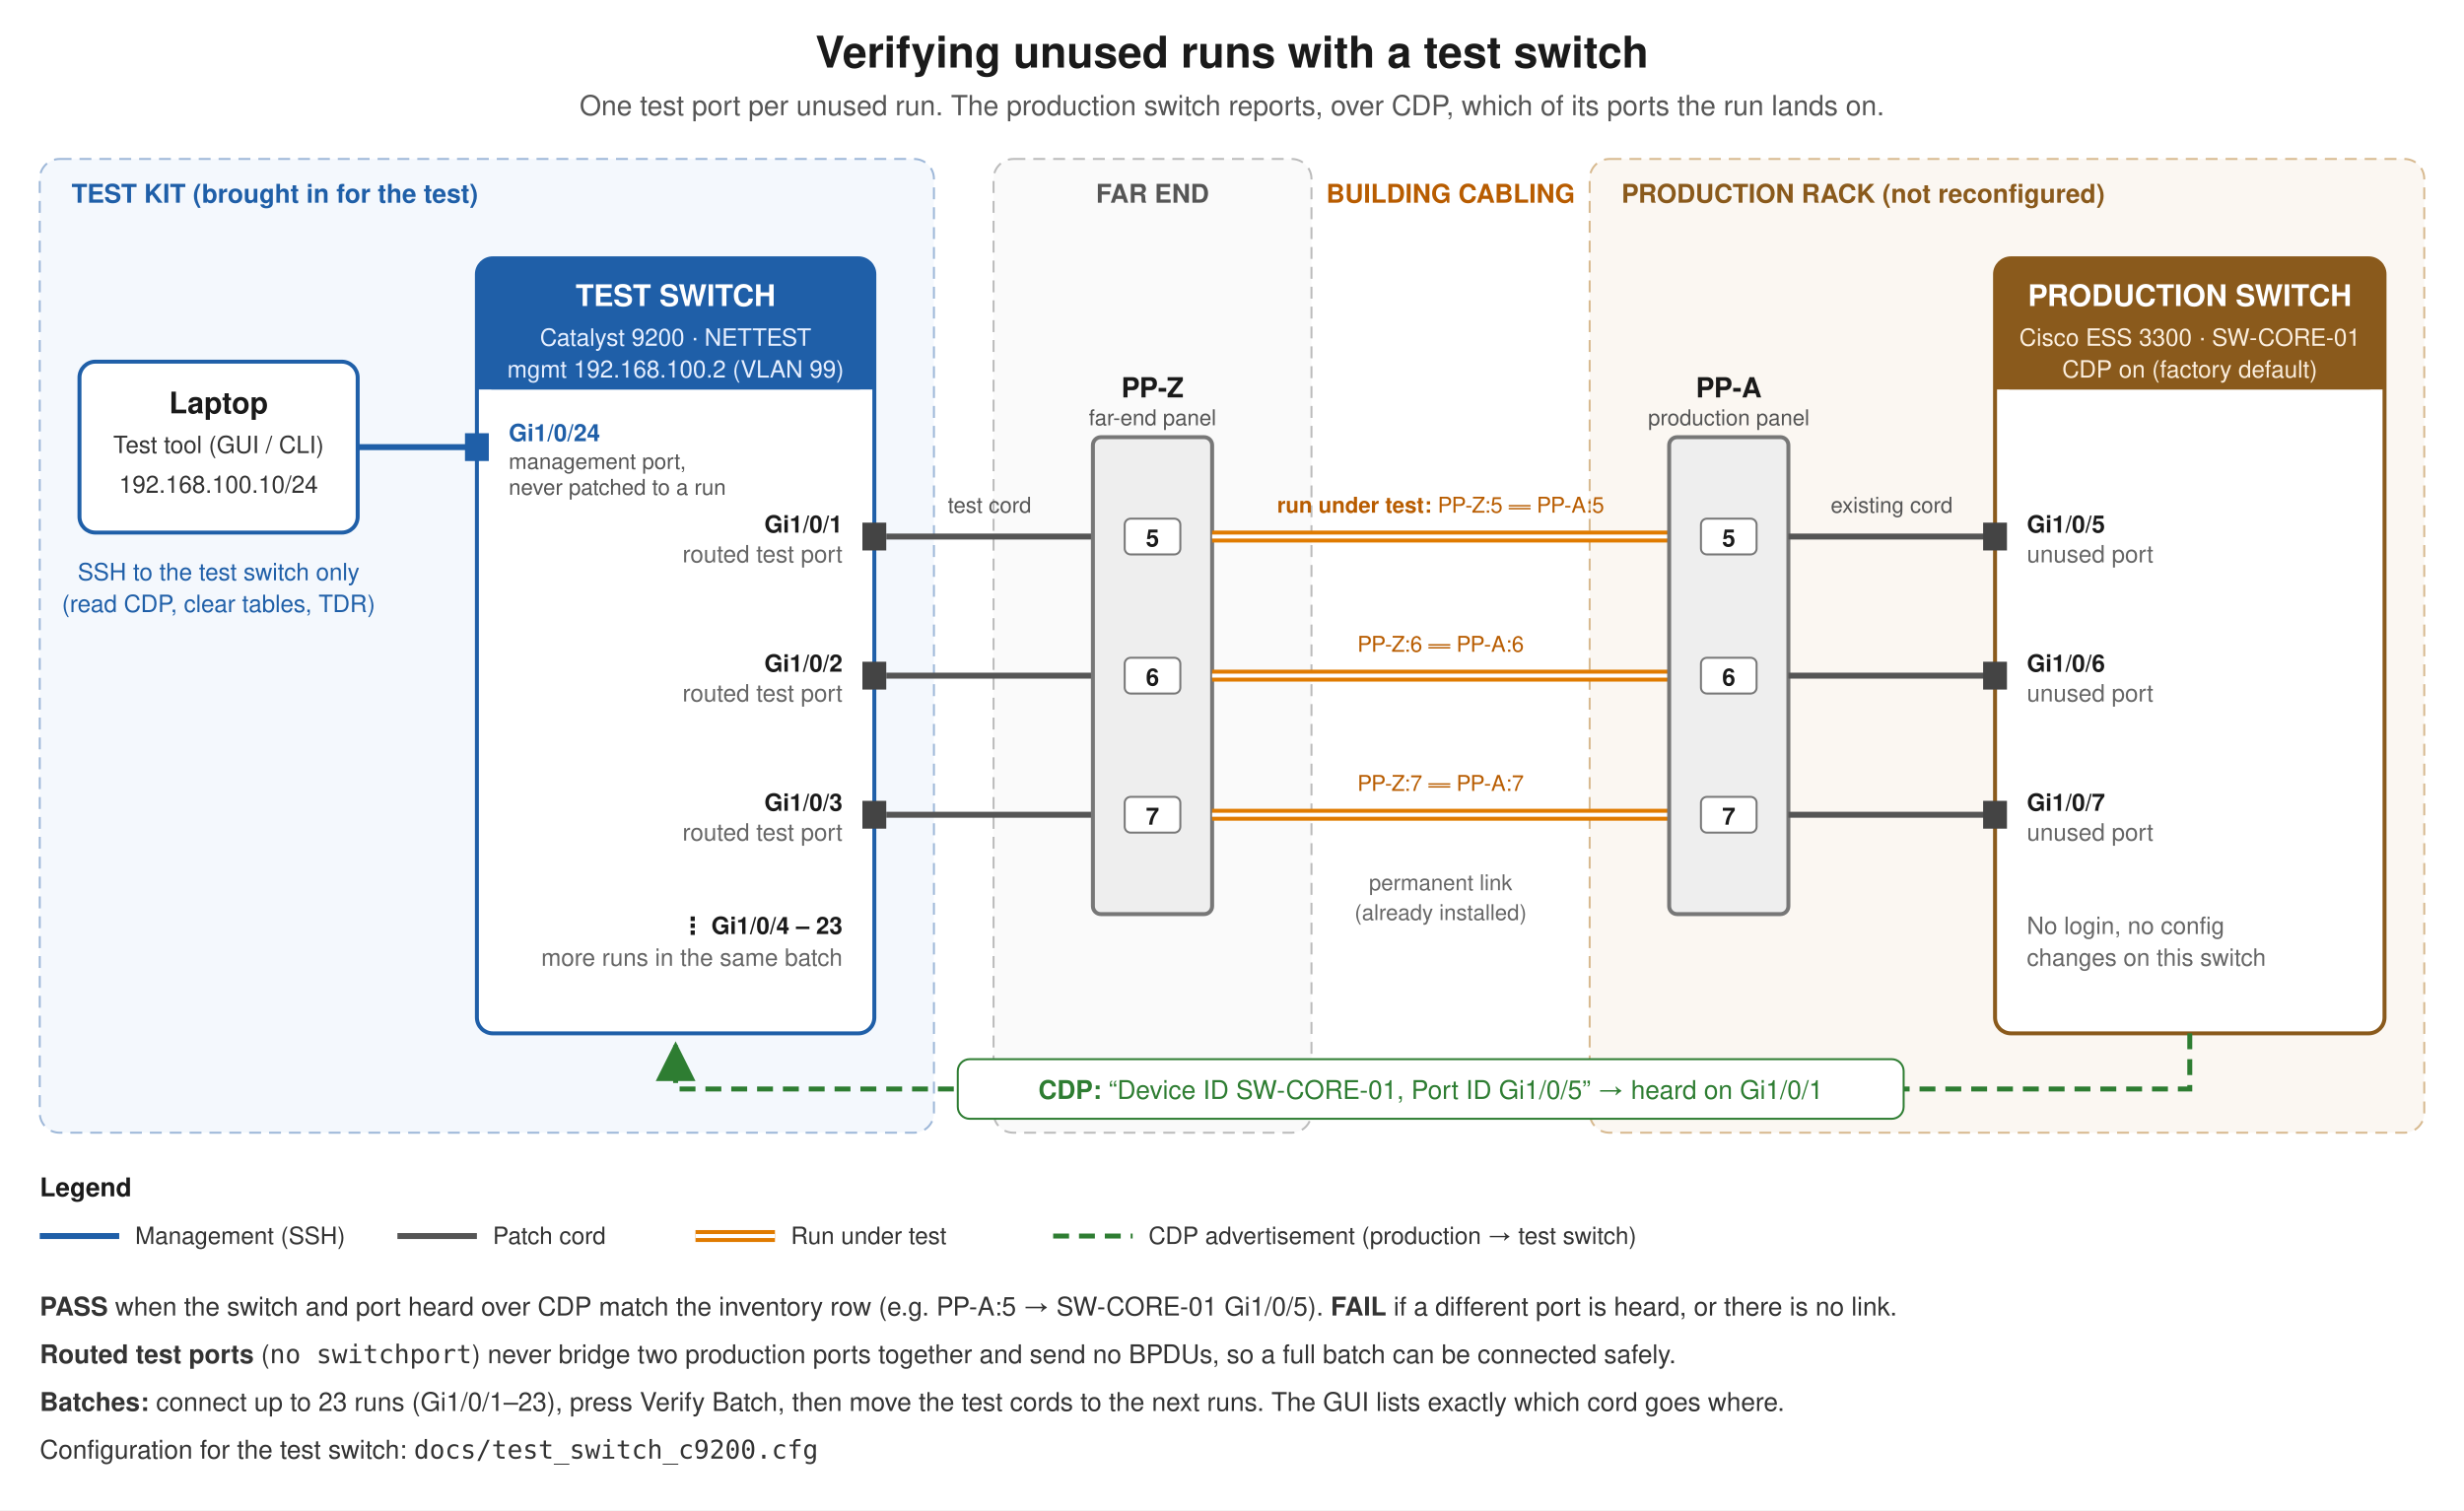
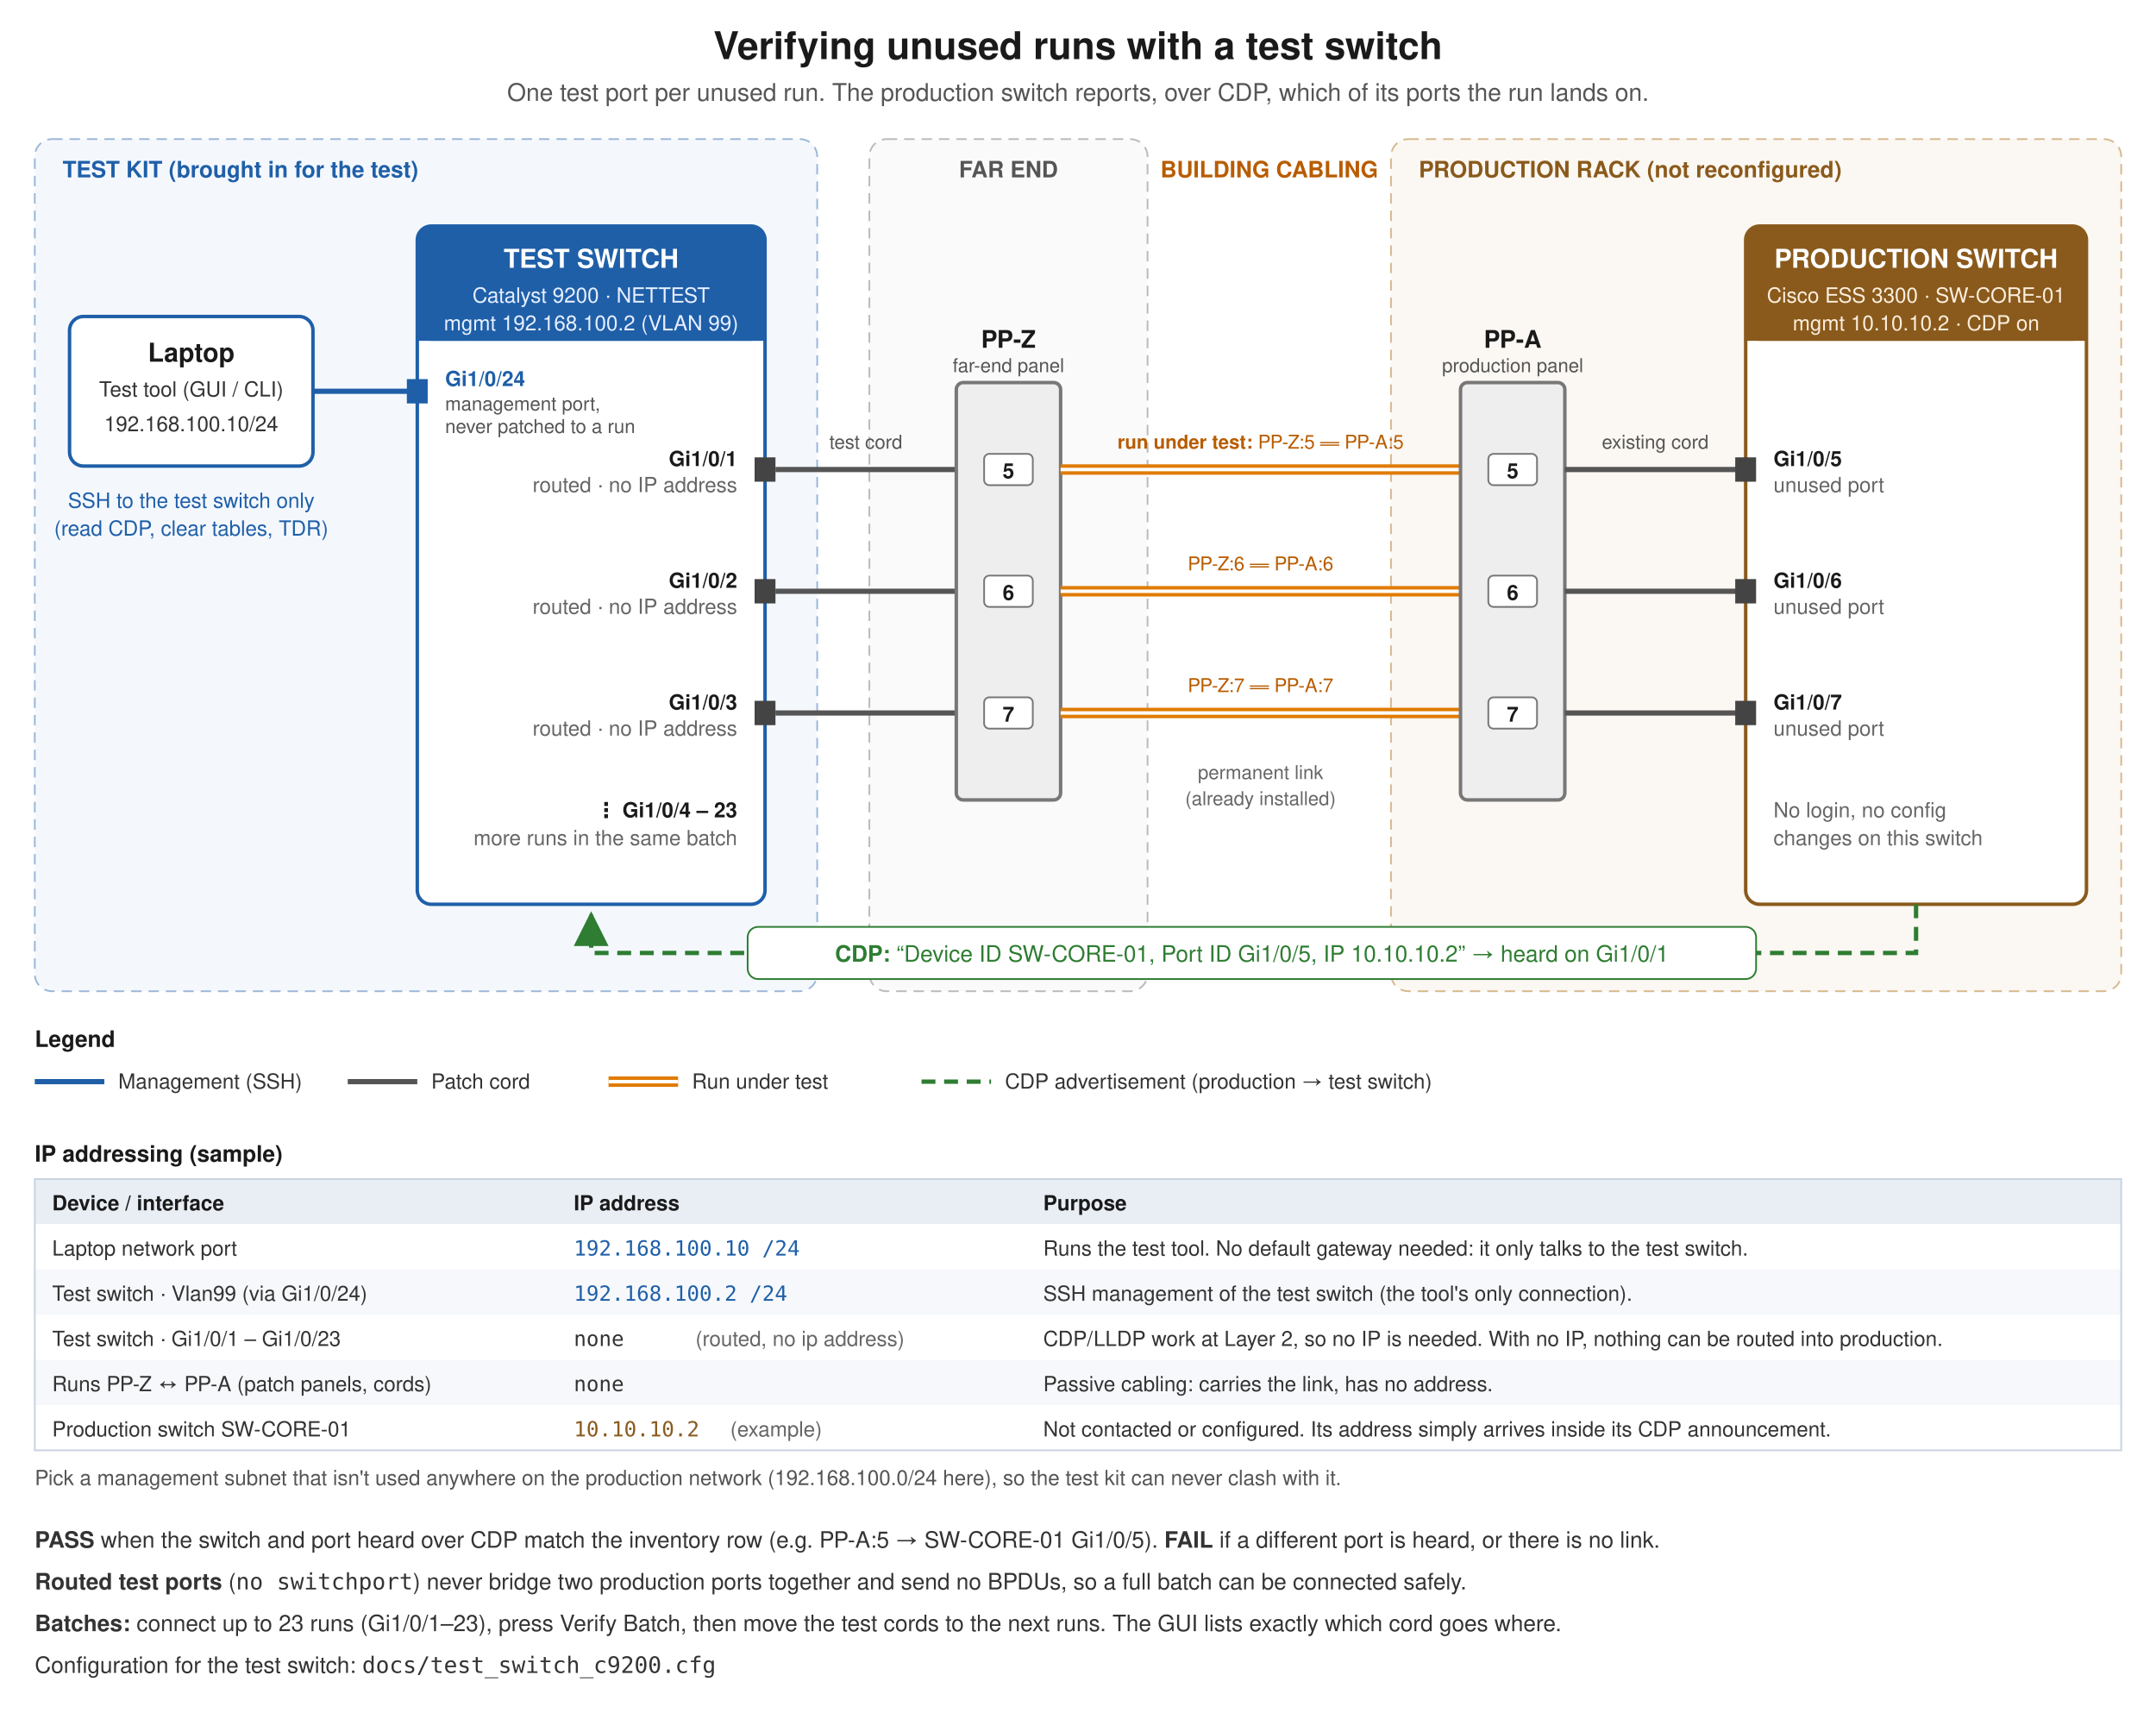
- <svg xmlns="http://www.w3.org/2000/svg" viewBox="0 0 1240 760" width="1240" height="760" font-family="Segoe UI, Helvetica, Arial, sans-serif">
+ <svg xmlns="http://www.w3.org/2000/svg" viewBox="0 0 1240 985" width="1240" height="985" font-family="Segoe UI, Helvetica, Arial, sans-serif">
  <defs>
    <marker id="arrow-cdp" viewBox="0 0 10 10" refX="9" refY="5" markerWidth="8" markerHeight="8" orient="auto-start-reverse">
      <path d="M0,0 L10,5 L0,10 z" fill="#2e7d32" />
    </marker>
    <marker id="arrow-ssh" viewBox="0 0 10 10" refX="9" refY="5" markerWidth="7" markerHeight="7" orient="auto-start-reverse">
      <path d="M0,0 L10,5 L0,10 z" fill="#1f5fa8" />
    </marker>
  </defs>
-   <rect x="0" y="0" width="1240" height="760" fill="#ffffff" />
+   <rect x="0" y="0" width="1240" height="985" fill="#ffffff" />
  <text x="620" y="34" text-anchor="middle" font-size="22" font-weight="700" fill="#1a1a1a">Verifying unused runs with a test switch</text>
  <text x="620" y="58" text-anchor="middle" font-size="14" fill="#555">One test port per unused run. The production switch reports, over CDP, which of its ports the run lands on.</text>
  <rect x="20" y="80" width="450" height="490" rx="10" fill="#f4f8fd" stroke="#9db7d8" stroke-dasharray="6 4" />
  <text x="36" y="102" font-size="13" font-weight="700" fill="#1f5fa8">TEST KIT (brought in for the test)</text>
  <rect x="500" y="80" width="160" height="490" rx="10" fill="#fafafa" stroke="#bbb" stroke-dasharray="6 4" />
  <text x="580" y="102" text-anchor="middle" font-size="13" font-weight="700" fill="#555">FAR END</text>
  <rect x="660" y="80" width="140" height="490" fill="none" />
  <text x="730" y="102" text-anchor="middle" font-size="13" font-weight="700" fill="#b85c00">BUILDING CABLING</text>
  <rect x="800" y="80" width="420" height="490" rx="10" fill="#fbf7f2" stroke="#d7b98f" stroke-dasharray="6 4" />
  <text x="816" y="102" font-size="13" font-weight="700" fill="#8a5a1c">PRODUCTION RACK (not reconfigured)</text>
  <rect x="40" y="182" width="140" height="86" rx="8" fill="#ffffff" stroke="#1f5fa8" stroke-width="2" />
  <text x="110" y="208" text-anchor="middle" font-size="15" font-weight="700" fill="#1a1a1a">Laptop</text>
  <text x="110" y="228" text-anchor="middle" font-size="12" fill="#333">Test tool (GUI / CLI)</text>
  <text x="110" y="248" text-anchor="middle" font-size="12" fill="#333">192.168.100.10/24</text>
  <line x1="180" y1="225" x2="240" y2="225" stroke="#1f5fa8" stroke-width="3" />
  <text x="110" y="292" text-anchor="middle" font-size="12" fill="#1f5fa8">SSH to the test switch only</text>
  <text x="110" y="308" text-anchor="middle" font-size="12" fill="#1f5fa8">(read CDP, clear tables, TDR)</text>
  <rect x="240" y="130" width="200" height="390" rx="8" fill="#ffffff" stroke="#1f5fa8" stroke-width="2" />
  <rect x="240" y="130" width="200" height="66" rx="8" fill="#1f5fa8" />
  <rect x="240" y="180" width="200" height="16" fill="#1f5fa8" />
  <text x="340" y="154" text-anchor="middle" font-size="15" font-weight="700" fill="#ffffff">TEST SWITCH</text>
  <text x="340" y="174" text-anchor="middle" font-size="12" fill="#e6efff">Catalyst 9200 · NETTEST</text>
  <text x="340" y="190" text-anchor="middle" font-size="12" fill="#e6efff">mgmt 192.168.100.2 (VLAN 99)</text>
  <rect x="234" y="218" width="12" height="14" fill="#1f5fa8" />
  <text x="256" y="222" font-size="12" fill="#1f5fa8" font-weight="700">Gi1/0/24</text>
  <text x="256" y="236" font-size="11" fill="#555">management port,</text>
  <text x="256" y="249" font-size="11" fill="#555">never patched to a run</text>
  <g font-size="12">
    <rect x="434" y="263" width="12" height="14" fill="#444" />
    <text x="424" y="268" text-anchor="end" font-weight="700" fill="#1a1a1a">Gi1/0/1</text>
-     <text x="424" y="283" text-anchor="end" fill="#666">routed test port</text>
+     <text x="424" y="283" text-anchor="end" fill="#666">routed · no IP address</text>
    <rect x="434" y="333" width="12" height="14" fill="#444" />
    <text x="424" y="338" text-anchor="end" font-weight="700" fill="#1a1a1a">Gi1/0/2</text>
-     <text x="424" y="353" text-anchor="end" fill="#666">routed test port</text>
+     <text x="424" y="353" text-anchor="end" fill="#666">routed · no IP address</text>
    <rect x="434" y="403" width="12" height="14" fill="#444" />
    <text x="424" y="408" text-anchor="end" font-weight="700" fill="#1a1a1a">Gi1/0/3</text>
-     <text x="424" y="423" text-anchor="end" fill="#666">routed test port</text>
+     <text x="424" y="423" text-anchor="end" fill="#666">routed · no IP address</text>
    <text x="424" y="470" text-anchor="end" font-weight="700" fill="#1a1a1a">⋮  Gi1/0/4 – 23</text>
    <text x="424" y="486" text-anchor="end" fill="#666">more runs in the same batch</text>
  </g>
  <g stroke="#555" stroke-width="3" fill="none">
    <line x1="446" y1="270" x2="550" y2="270" />
    <line x1="446" y1="340" x2="550" y2="340" />
    <line x1="446" y1="410" x2="550" y2="410" />
  </g>
  <text x="498" y="258" text-anchor="middle" font-size="11" fill="#555">test cord</text>
  <rect x="550" y="220" width="60" height="240" rx="4" fill="#eeeeee" stroke="#777" stroke-width="2" />
  <text x="580" y="200" text-anchor="middle" font-size="14" font-weight="700" fill="#1a1a1a">PP-Z</text>
  <text x="580" y="214" text-anchor="middle" font-size="11" fill="#555">far-end panel</text>
  <g font-size="12" font-weight="700" fill="#1a1a1a" text-anchor="middle">
    <rect x="566" y="261" width="28" height="18" rx="3" fill="#fff" stroke="#777" />
    <text x="580" y="275">5</text>
    <rect x="566" y="331" width="28" height="18" rx="3" fill="#fff" stroke="#777" />
    <text x="580" y="345">6</text>
    <rect x="566" y="401" width="28" height="18" rx="3" fill="#fff" stroke="#777" />
    <text x="580" y="415">7</text>
  </g>
  <g stroke="#e07b00" stroke-width="6" fill="none">
    <line x1="610" y1="270" x2="840" y2="270" />
    <line x1="610" y1="340" x2="840" y2="340" />
    <line x1="610" y1="410" x2="840" y2="410" />
  </g>
  <g stroke="#ffffff" stroke-width="2" fill="none">
    <line x1="610" y1="270" x2="840" y2="270" />
    <line x1="610" y1="340" x2="840" y2="340" />
    <line x1="610" y1="410" x2="840" y2="410" />
  </g>
  <text x="725" y="258" text-anchor="middle" font-size="11" fill="#b85c00">
    <tspan font-weight="700">run under test:</tspan> PP-Z:5 ═ PP-A:5</text>
  <text x="725" y="328" text-anchor="middle" font-size="11" fill="#b85c00">PP-Z:6 ═ PP-A:6</text>
  <text x="725" y="398" text-anchor="middle" font-size="11" fill="#b85c00">PP-Z:7 ═ PP-A:7</text>
  <text x="725" y="448" text-anchor="middle" font-size="11" fill="#666">permanent link</text>
  <text x="725" y="463" text-anchor="middle" font-size="11" fill="#666">(already installed)</text>
  <rect x="840" y="220" width="60" height="240" rx="4" fill="#eeeeee" stroke="#777" stroke-width="2" />
  <text x="870" y="200" text-anchor="middle" font-size="14" font-weight="700" fill="#1a1a1a">PP-A</text>
  <text x="870" y="214" text-anchor="middle" font-size="11" fill="#555">production panel</text>
  <g font-size="12" font-weight="700" fill="#1a1a1a" text-anchor="middle">
    <rect x="856" y="261" width="28" height="18" rx="3" fill="#fff" stroke="#777" />
    <text x="870" y="275">5</text>
    <rect x="856" y="331" width="28" height="18" rx="3" fill="#fff" stroke="#777" />
    <text x="870" y="345">6</text>
    <rect x="856" y="401" width="28" height="18" rx="3" fill="#fff" stroke="#777" />
    <text x="870" y="415">7</text>
  </g>
  <g stroke="#555" stroke-width="3" fill="none">
    <line x1="900" y1="270" x2="1004" y2="270" />
    <line x1="900" y1="340" x2="1004" y2="340" />
    <line x1="900" y1="410" x2="1004" y2="410" />
  </g>
  <text x="952" y="258" text-anchor="middle" font-size="11" fill="#555">existing cord</text>
  <rect x="1004" y="130" width="196" height="390" rx="8" fill="#ffffff" stroke="#8a5a1c" stroke-width="2" />
  <rect x="1004" y="130" width="196" height="66" rx="8" fill="#8a5a1c" />
  <rect x="1004" y="180" width="196" height="16" fill="#8a5a1c" />
  <text x="1102" y="154" text-anchor="middle" font-size="15" font-weight="700" fill="#ffffff">PRODUCTION SWITCH</text>
  <text x="1102" y="174" text-anchor="middle" font-size="12" fill="#fbeedd">Cisco ESS 3300 · SW-CORE-01</text>
-   <text x="1102" y="190" text-anchor="middle" font-size="12" fill="#fbeedd">CDP on (factory default)</text>
+   <text x="1102" y="190" text-anchor="middle" font-size="12" fill="#fbeedd">mgmt 10.10.10.2 · CDP on</text>
  <g font-size="12">
    <rect x="998" y="263" width="12" height="14" fill="#444" />
    <text x="1020" y="268" font-weight="700" fill="#1a1a1a">Gi1/0/5</text>
    <text x="1020" y="283" fill="#666">unused port</text>
    <rect x="998" y="333" width="12" height="14" fill="#444" />
    <text x="1020" y="338" font-weight="700" fill="#1a1a1a">Gi1/0/6</text>
    <text x="1020" y="353" fill="#666">unused port</text>
    <rect x="998" y="403" width="12" height="14" fill="#444" />
    <text x="1020" y="408" font-weight="700" fill="#1a1a1a">Gi1/0/7</text>
    <text x="1020" y="423" fill="#666">unused port</text>
    <text x="1020" y="470" fill="#666">No login, no config</text>
    <text x="1020" y="486" fill="#666">changes on this switch</text>
  </g>
  <path d="M1102,520 L1102,548 L340,548 L340,526" fill="none" stroke="#2e7d32" stroke-width="2.5" stroke-dasharray="8 5" marker-end="url(#arrow-cdp)" />
-   <rect x="482" y="533" width="476" height="30" rx="6" fill="#ffffff" stroke="#2e7d32" />
+   <rect x="430" y="533" width="580" height="30" rx="6" fill="#ffffff" stroke="#2e7d32" />
  <text x="720" y="553" text-anchor="middle" font-size="13" fill="#2e7d32">
-     <tspan font-weight="700">CDP:</tspan> “Device ID SW-CORE-01, Port ID Gi1/0/5” → heard on Gi1/0/1</text>
+     <tspan font-weight="700">CDP:</tspan> “Device ID SW-CORE-01, Port ID Gi1/0/5, IP 10.10.10.2” → heard on Gi1/0/1</text>
  <g font-size="12" fill="#333">
    <text x="20" y="602" font-size="13" font-weight="700" fill="#1a1a1a">Legend</text>
    <line x1="20" y1="622" x2="60" y2="622" stroke="#1f5fa8" stroke-width="3" />
    <text x="68" y="626">Management (SSH)</text>
    <line x1="200" y1="622" x2="240" y2="622" stroke="#555" stroke-width="3" />
    <text x="248" y="626">Patch cord</text>
    <line x1="350" y1="622" x2="390" y2="622" stroke="#e07b00" stroke-width="6" />
    <line x1="350" y1="622" x2="390" y2="622" stroke="#fff" stroke-width="2" />
    <text x="398" y="626">Run under test</text>
    <line x1="530" y1="622" x2="570" y2="622" stroke="#2e7d32" stroke-width="2.5" stroke-dasharray="8 5" />
    <text x="578" y="626">CDP advertisement (production → test switch)</text>
  </g>
+   <g font-size="12" fill="#333">
+     <text x="20" y="668" font-size="13" font-weight="700" fill="#1a1a1a">IP addressing (sample)</text>
+     <rect x="20" y="678" width="1200" height="26" fill="#e9eef5" />
+     <text x="30" y="696" font-weight="700" fill="#1a1a1a">Device / interface</text>
+     <text x="330" y="696" font-weight="700" fill="#1a1a1a">IP address</text>
+     <text x="600" y="696" font-weight="700" fill="#1a1a1a">Purpose</text>
+     <rect x="20" y="704" width="1200" height="26" fill="#ffffff" />
+     <text x="30" y="722">Laptop network port</text>
+     <text x="330" y="722" font-family="Consolas, monospace" fill="#1f5fa8">192.168.100.10 /24</text>
+     <text x="600" y="722">Runs the test tool. No default gateway needed: it only talks to the test switch.</text>
+     <rect x="20" y="730" width="1200" height="26" fill="#f6f8fb" />
+     <text x="30" y="748">Test switch · Vlan99 (via Gi1/0/24)</text>
+     <text x="330" y="748" font-family="Consolas, monospace" fill="#1f5fa8">192.168.100.2 /24</text>
+     <text x="600" y="748">SSH management of the test switch (the tool's only connection).</text>
+     <rect x="20" y="756" width="1200" height="26" fill="#ffffff" />
+     <text x="30" y="774">Test switch · Gi1/0/1 – Gi1/0/23</text>
+     <text x="330" y="774" font-family="Consolas, monospace">none</text>
+     <text x="400" y="774" fill="#666">(routed, no ip address)</text>
+     <text x="600" y="774">CDP/LLDP work at Layer 2, so no IP is needed. With no IP, nothing can be routed into production.</text>
+     <rect x="20" y="782" width="1200" height="26" fill="#f6f8fb" />
+     <text x="30" y="800">Runs PP-Z ↔ PP-A (patch panels, cords)</text>
+     <text x="330" y="800" font-family="Consolas, monospace">none</text>
+     <text x="600" y="800">Passive cabling: carries the link, has no address.</text>
+     <rect x="20" y="808" width="1200" height="26" fill="#ffffff" />
+     <text x="30" y="826">Production switch SW-CORE-01</text>
+     <text x="330" y="826" font-family="Consolas, monospace" fill="#8a5a1c">10.10.10.2</text>
+     <text x="420" y="826" fill="#666">(example)</text>
+     <text x="600" y="826">Not contacted or configured. Its address simply arrives inside its CDP announcement.</text>
+     <rect x="20" y="678" width="1200" height="156" fill="none" stroke="#c9d3e0" />
+     <text x="20" y="854" fill="#555">Pick a management subnet that isn't used anywhere on the production network (192.168.100.0/24 here), so the test kit can never clash with it.</text>
+   </g>
  <g font-size="13" fill="#333">
-     <text x="20" y="662">
+     <text x="20" y="890">
      <tspan font-weight="700">PASS</tspan> when the switch and port heard over CDP match the inventory row (e.g. PP-A:5 → SW-CORE-01 Gi1/0/5). <tspan font-weight="700">FAIL</tspan> if a different port is heard, or there is no link.</text>
-     <text x="20" y="686">
+     <text x="20" y="914">
      <tspan font-weight="700">Routed test ports</tspan> (<tspan font-family="Consolas, monospace">no switchport</tspan>) never bridge two production ports together and send no BPDUs, so a full batch can be connected safely.</text>
-     <text x="20" y="710">
+     <text x="20" y="938">
      <tspan font-weight="700">Batches:</tspan> connect up to 23 runs (Gi1/0/1–23), press Verify Batch, then move the test cords to the next runs. The GUI lists exactly which cord goes where.</text>
-     <text x="20" y="734">Configuration for the test switch: <tspan font-family="Consolas, monospace">docs/test_switch_c9200.cfg</tspan>
+     <text x="20" y="962">Configuration for the test switch: <tspan font-family="Consolas, monospace">docs/test_switch_c9200.cfg</tspan>
    </text>
  </g>
</svg>
